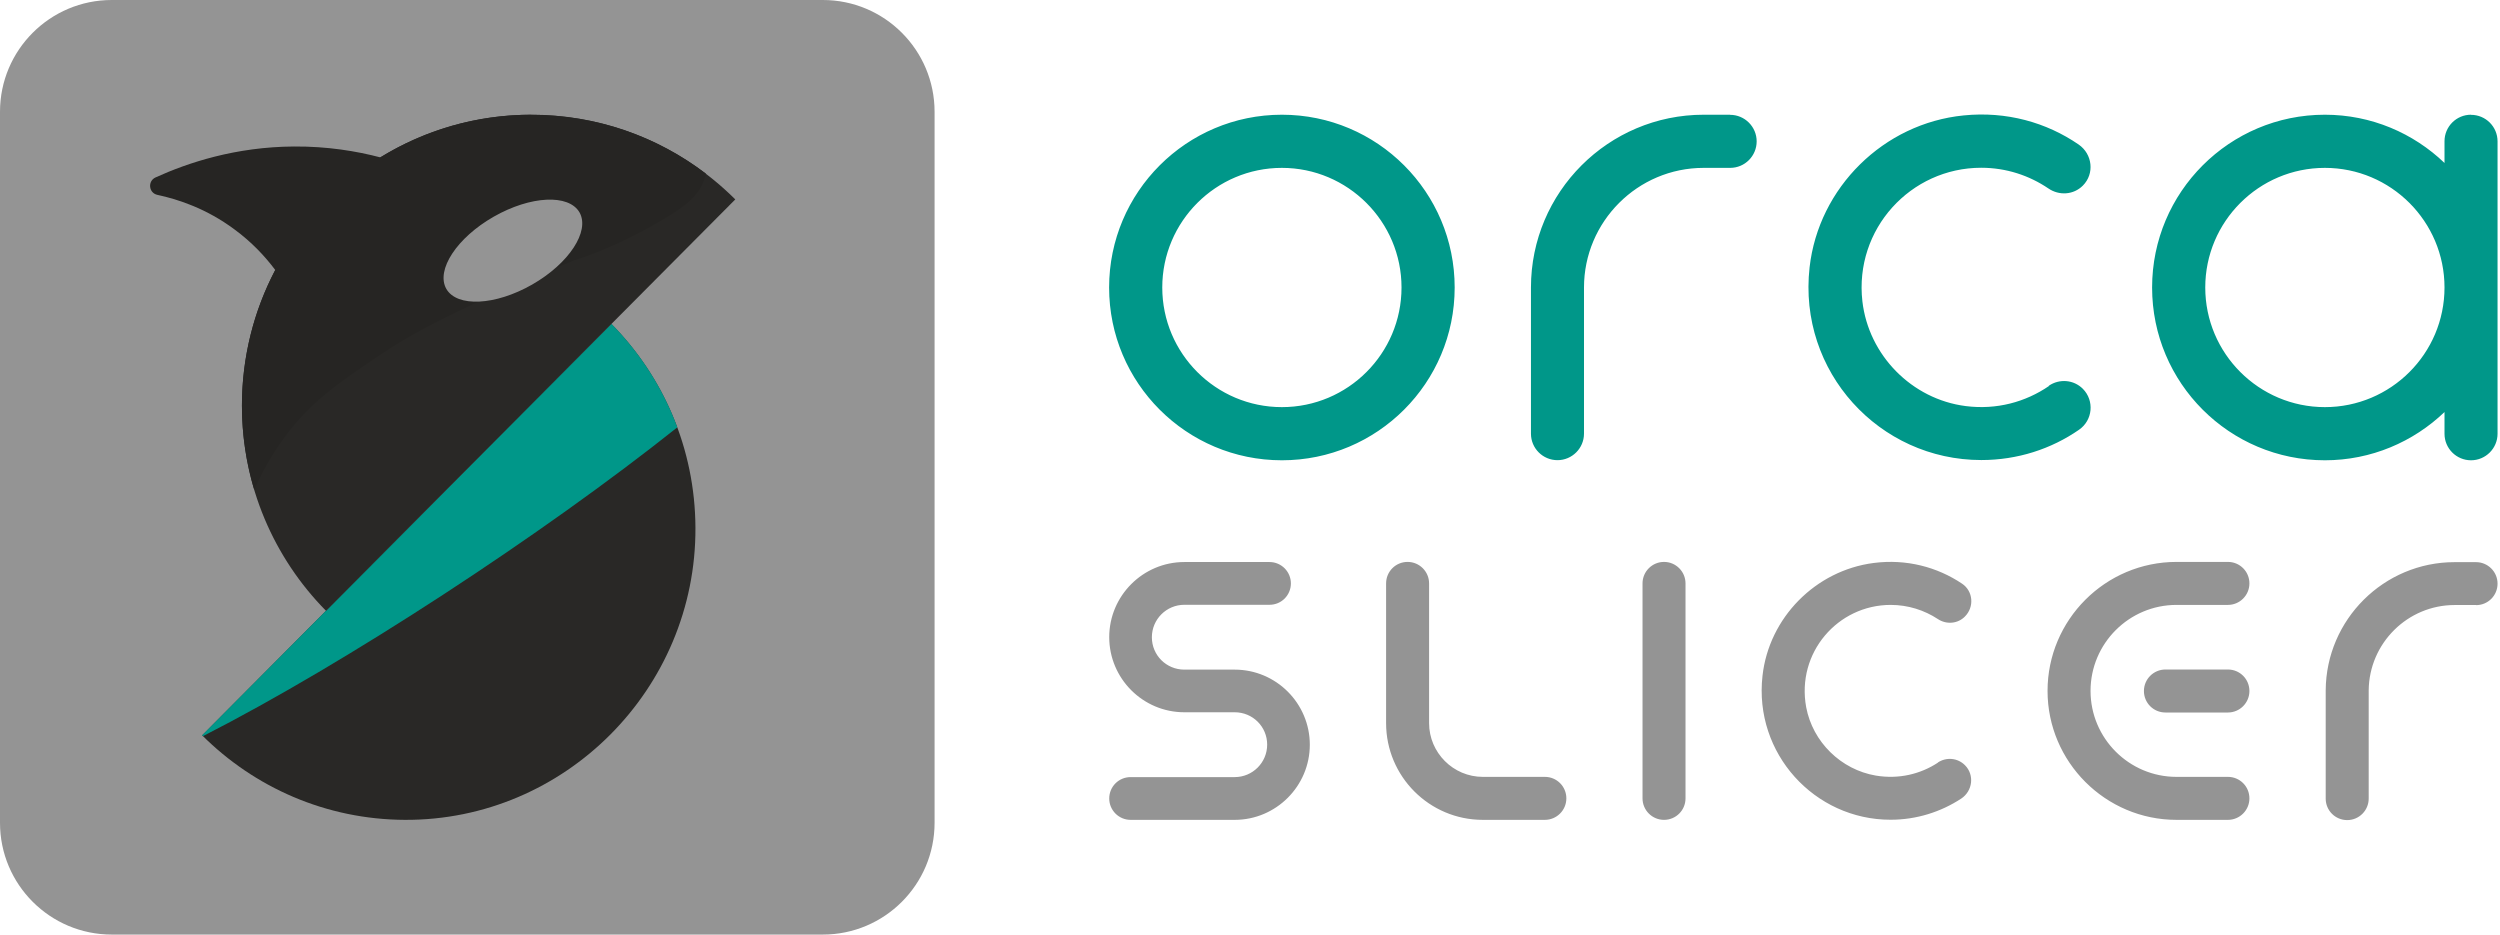
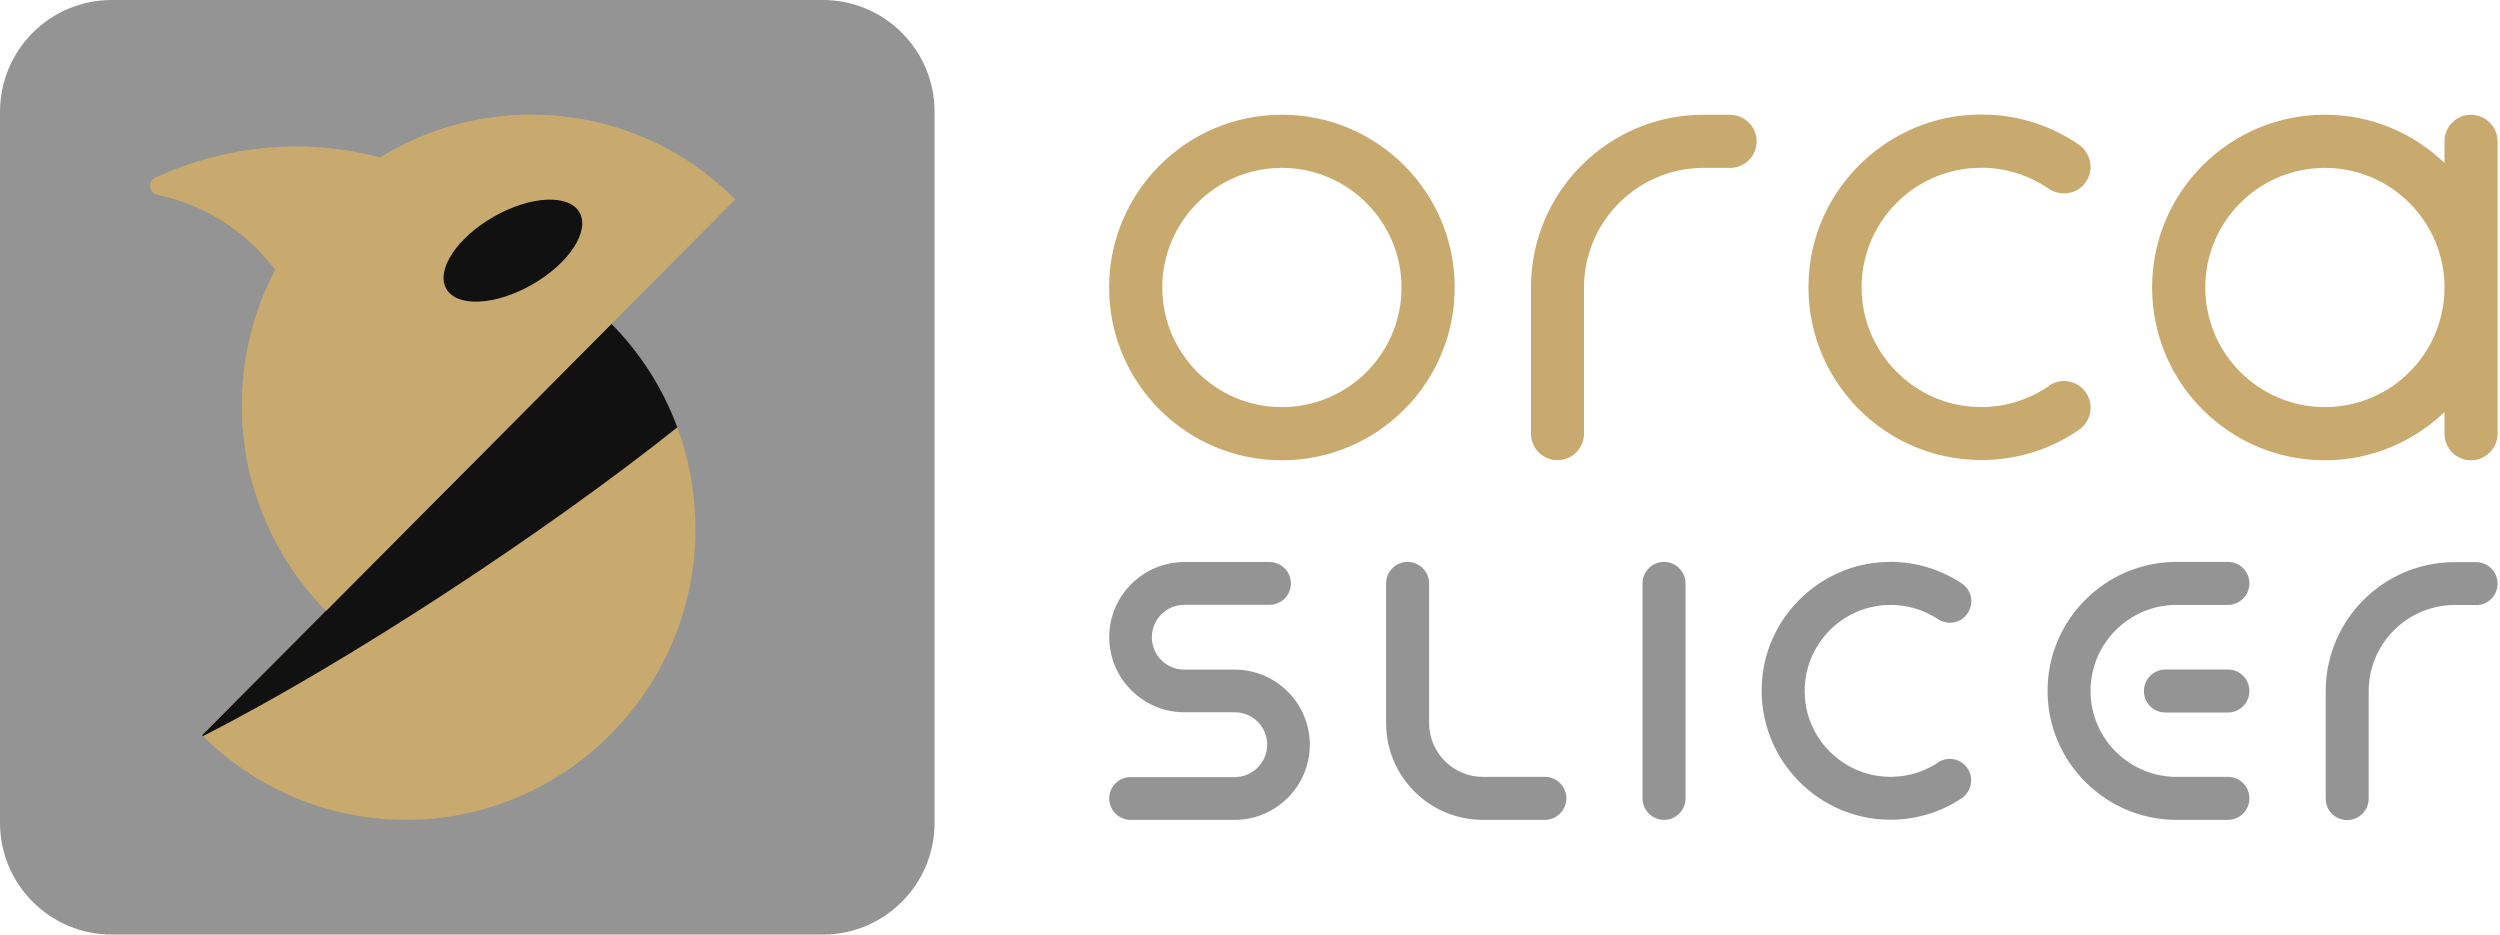
<svg xmlns="http://www.w3.org/2000/svg" id="a" width="214" height="80" viewBox="0 0 214 80">
  <g id="b">
    <g id="c">
      <rect width="80" height="80" rx="9.57" ry="9.57" style="fill:#949494;" />
    </g>
  </g>
  <g id="d">
-     <path id="e" d="M17.3,62.94c4.46,4.45,10.59,7.21,17.36,7.24,13.7.06,24.93-11.22,24.87-25-.03-6.81-2.77-12.97-7.2-17.45L17.31,62.94h0Z" style="fill:#292826;" />
+     <path id="e" d="M17.3,62.94c4.46,4.45,10.59,7.21,17.36,7.24,13.7.06,24.93-11.22,24.87-25-.03-6.81-2.77-12.97-7.2-17.45L17.31,62.94h0Z" style="fill:#C8A96E;" />
  </g>
  <g id="f">
-     <path id="g" d="M52.32,27.73L17.3,62.94s.05.05.08.07c12.27-6.26,29.08-17.26,40.6-26.43-1.24-3.36-3.19-6.38-5.65-8.87" style="fill:#009789;" />
+     <path id="g" d="M52.32,27.73L17.3,62.94s.05.05.08.07c12.27-6.26,29.08-17.26,40.6-26.43-1.24-3.36-3.19-6.38-5.65-8.87" style="fill:#111111;" />
  </g>
  <g id="h">
-     <path id="i" d="M45.48,9.82c-13.67,0-24.77,11.15-24.77,24.91,0,6.85,2.75,13.05,7.2,17.56L62.94,17.07c-4.48-4.47-10.65-7.24-17.46-7.24" style="fill:#292826;" />
+     <path id="i" d="M45.48,9.82c-13.67,0-24.77,11.15-24.77,24.91,0,6.85,2.75,13.05,7.2,17.56L62.94,17.07c-4.48-4.47-10.65-7.24-17.46-7.24" style="fill:#C8A96E;" />
  </g>
  <g id="j">
-     <path id="k" d="M45.48,9.82c-4.74,0-9.17,1.34-12.93,3.65-2.02-.53-4.52-.95-7.39-.93-5,.03-9.08,1.39-11.85,2.65-.69.32-.58,1.33.16,1.49,1.82.39,4.22,1.19,6.59,2.95,1.5,1.1,2.64,2.33,3.5,3.48-1.82,3.47-2.85,7.42-2.85,11.61,0,2.5.37,4.92,1.05,7.2,1.04-2.32,2.14-3.87,2.5-4.36,2.27-3.13,4.68-4.76,8.23-7.15,2.62-1.77,6.26-3.84,16.7-8.14,0,0,3.27-.92,7.65-3.53,1.75-1.04,3.08-2.02,3.5-3.56.03-.11.06-.22.08-.32-4.15-3.17-9.33-5.04-14.95-5.04" style="fill:#262523;" />
+     <path id="k" d="M45.48,9.82c-4.74,0-9.17,1.34-12.93,3.65-2.02-.53-4.52-.95-7.39-.93-5,.03-9.08,1.39-11.85,2.65-.69.32-.58,1.33.16,1.49,1.82.39,4.22,1.19,6.59,2.95,1.5,1.1,2.64,2.33,3.5,3.48-1.82,3.47-2.85,7.42-2.85,11.61,0,2.5.37,4.92,1.05,7.2,1.04-2.32,2.14-3.87,2.5-4.36,2.27-3.13,4.68-4.76,8.23-7.15,2.62-1.77,6.26-3.84,16.7-8.14,0,0,3.27-.92,7.65-3.53,1.75-1.04,3.08-2.02,3.5-3.56.03-.11.06-.22.08-.32-4.15-3.17-9.33-5.04-14.95-5.04" style="fill:#C8A96E;" />
  </g>
  <g id="l">
-     <path id="m" d="M49.61,18.19c.9,1.61-.91,4.37-4.06,6.17s-6.44,1.96-7.35.36c-.9-1.61.91-4.37,4.06-6.17,3.15-1.8,6.44-1.96,7.35-.36" style="fill:#949494;" />
+     <path id="m" d="M49.61,18.19c.9,1.61-.91,4.37-4.06,6.17s-6.44,1.96-7.35.36c-.9-1.61.91-4.37,4.06-6.17,3.15-1.8,6.44-1.96,7.35-.36" style="fill:#111111;" />
  </g>
  <path d="M142.44,48.1c-1.01,0-1.84.82-1.84,1.84v18.4c0,1.01.82,1.84,1.84,1.84s1.84-.82,1.84-1.84v-18.4c0-1.01-.82-1.84-1.84-1.84ZM190.71,48.1h-4.4c-6.09,0-11.04,4.96-11.04,11.04s4.96,11.04,11.04,11.04h4.4c1.01,0,1.84-.82,1.84-1.84s-.82-1.84-1.84-1.84h-4.4c-4.06,0-7.36-3.3-7.36-7.36s3.3-7.36,7.36-7.36h4.4c1.01,0,1.84-.82,1.84-1.84s-.82-1.84-1.84-1.84v-.02.02ZM190.71,57.31h-5.35c-1.01,0-1.84.82-1.84,1.84s.82,1.84,1.84,1.84h5.35c1.01,0,1.84-.82,1.84-1.84s-.82-1.84-1.84-1.84ZM105.69,70.18h-8.91c-1.01,0-1.83-.82-1.83-1.83s.81-1.83,1.83-1.83h8.91c1.53,0,2.78-1.24,2.78-2.78s-1.24-2.77-2.78-2.77h-4.31c-3.55,0-6.43-2.89-6.43-6.43s2.89-6.43,6.43-6.43h7.29c1.01,0,1.83.82,1.83,1.83s-.81,1.83-1.83,1.83h-7.29c-1.53,0-2.78,1.24-2.78,2.78s1.24,2.77,2.78,2.77h4.31c3.55,0,6.43,2.89,6.43,6.43s-2.89,6.43-6.43,6.43h0ZM165.89,65.28c-1.49.98-3.35,1.44-5.32,1.11-2.99-.51-5.4-2.88-5.96-5.85-.86-4.67,2.71-8.76,7.23-8.76,1.49,0,2.88.45,4.04,1.21.73.49,1.71.41,2.32-.22h0c.81-.81.71-2.17-.25-2.81-2.12-1.42-4.76-2.13-7.56-1.77-4.98.64-8.97,4.69-9.52,9.66-.75,6.65,4.46,12.32,10.96,12.32,2.23,0,4.31-.67,6.05-1.81.98-.65,1.15-2.03.32-2.86h0c-.63-.63-1.59-.71-2.32-.23h.01ZM132.24,66.5h-5.31c-2.53,0-4.6-2.07-4.6-4.6v-11.96c0-1.01-.82-1.84-1.84-1.84s-1.84.82-1.84,1.84v11.96c0,4.57,3.71,8.28,8.28,8.28h5.31c1.01,0,1.84-.82,1.84-1.84s-.82-1.84-1.84-1.84h0ZM211.96,51.79h-1.84c-4.03,0-7.32,3.27-7.36,7.3v9.27c0,1.01-.82,1.84-1.84,1.84s-1.84-.82-1.84-1.84v-9.27c.04-6.06,4.98-10.97,11.03-10.97h1.84c1.01,0,1.84.82,1.84,1.84s-.82,1.84-1.84,1.84h0Z" style="fill:#949494;" />
-   <path d="M109.73,14.37c5.64,0,10.24,4.59,10.24,10.24s-4.59,10.24-10.24,10.24-10.24-4.59-10.24-10.24,4.59-10.24,10.24-10.24M109.73,9.82c-8.16,0-14.79,6.62-14.79,14.79s6.62,14.79,14.79,14.79,14.79-6.62,14.79-14.79-6.62-14.79-14.79-14.79h0ZM211.52,9.82c-1.26,0-2.27,1.02-2.27,2.27v1.86c-2.66-2.55-6.26-4.13-10.24-4.13-8.16,0-14.79,6.62-14.79,14.79s6.62,14.79,14.79,14.79c3.97,0,7.58-1.58,10.24-4.13v1.86c0,1.26,1.02,2.27,2.27,2.27s2.27-1.02,2.27-2.27V12.1c0-1.26-1.02-2.27-2.27-2.27h0ZM199.01,34.85c-5.64,0-10.24-4.59-10.24-10.24s4.59-10.24,10.24-10.24,10.24,4.59,10.24,10.24-4.59,10.24-10.24,10.24ZM148.11,9.82h-2.27c-8.16,0-14.79,6.62-14.79,14.79v12.51c0,1.26,1.02,2.27,2.27,2.27s2.27-1.02,2.27-2.27v-12.51c0-5.64,4.59-10.24,10.24-10.24h2.27c1.26,0,2.27-1.02,2.27-2.27s-1.02-2.27-2.27-2.27h0ZM175.38,33.05c-1.99,1.36-4.47,2.05-7.12,1.71-4.61-.59-8.31-4.35-8.84-8.97-.7-6.18,4.13-11.43,10.17-11.43,2.14,0,4.11.66,5.75,1.77.92.63,2.15.56,2.95-.24h0c1.02-1.02.83-2.7-.36-3.52-2.75-1.89-6.18-2.86-9.84-2.49-6.85.68-12.42,6.17-13.19,13.01-1,8.93,5.97,16.49,14.7,16.49,3.11,0,5.99-.95,8.36-2.59,1.18-.81,1.34-2.49.33-3.51h0c-.78-.78-2-.88-2.91-.26v.02h0Z" style="fill:#009789;" />
+   <path d="M109.73,14.37c5.64,0,10.24,4.59,10.24,10.24s-4.59,10.24-10.24,10.24-10.24-4.59-10.24-10.24,4.59-10.24,10.24-10.24M109.73,9.82c-8.16,0-14.79,6.62-14.79,14.79s6.62,14.79,14.79,14.79,14.79-6.62,14.79-14.79-6.62-14.79-14.79-14.79h0ZM211.52,9.82c-1.26,0-2.27,1.02-2.27,2.27v1.86c-2.66-2.55-6.26-4.13-10.24-4.13-8.16,0-14.79,6.62-14.79,14.79s6.62,14.79,14.79,14.79c3.97,0,7.58-1.58,10.24-4.13v1.86c0,1.26,1.02,2.27,2.27,2.27s2.27-1.02,2.27-2.27V12.1c0-1.26-1.02-2.27-2.27-2.27h0ZM199.01,34.85c-5.64,0-10.24-4.59-10.24-10.24s4.59-10.24,10.24-10.24,10.24,4.59,10.24,10.24-4.59,10.24-10.24,10.24ZM148.11,9.82h-2.27c-8.16,0-14.79,6.62-14.79,14.79v12.51c0,1.26,1.02,2.27,2.27,2.27s2.27-1.02,2.27-2.27v-12.51c0-5.64,4.59-10.24,10.24-10.24h2.27c1.26,0,2.27-1.02,2.27-2.27s-1.02-2.27-2.27-2.27h0ZM175.38,33.05c-1.99,1.36-4.47,2.05-7.12,1.71-4.61-.59-8.31-4.35-8.84-8.97-.7-6.18,4.13-11.43,10.17-11.43,2.14,0,4.11.66,5.75,1.77.92.63,2.15.56,2.95-.24h0c1.02-1.02.83-2.7-.36-3.52-2.75-1.89-6.18-2.86-9.84-2.49-6.85.68-12.42,6.17-13.19,13.01-1,8.93,5.97,16.49,14.7,16.49,3.11,0,5.99-.95,8.36-2.59,1.18-.81,1.34-2.49.33-3.51h0c-.78-.78-2-.88-2.91-.26v.02h0Z" style="fill:#C8A96E;" />
</svg>
